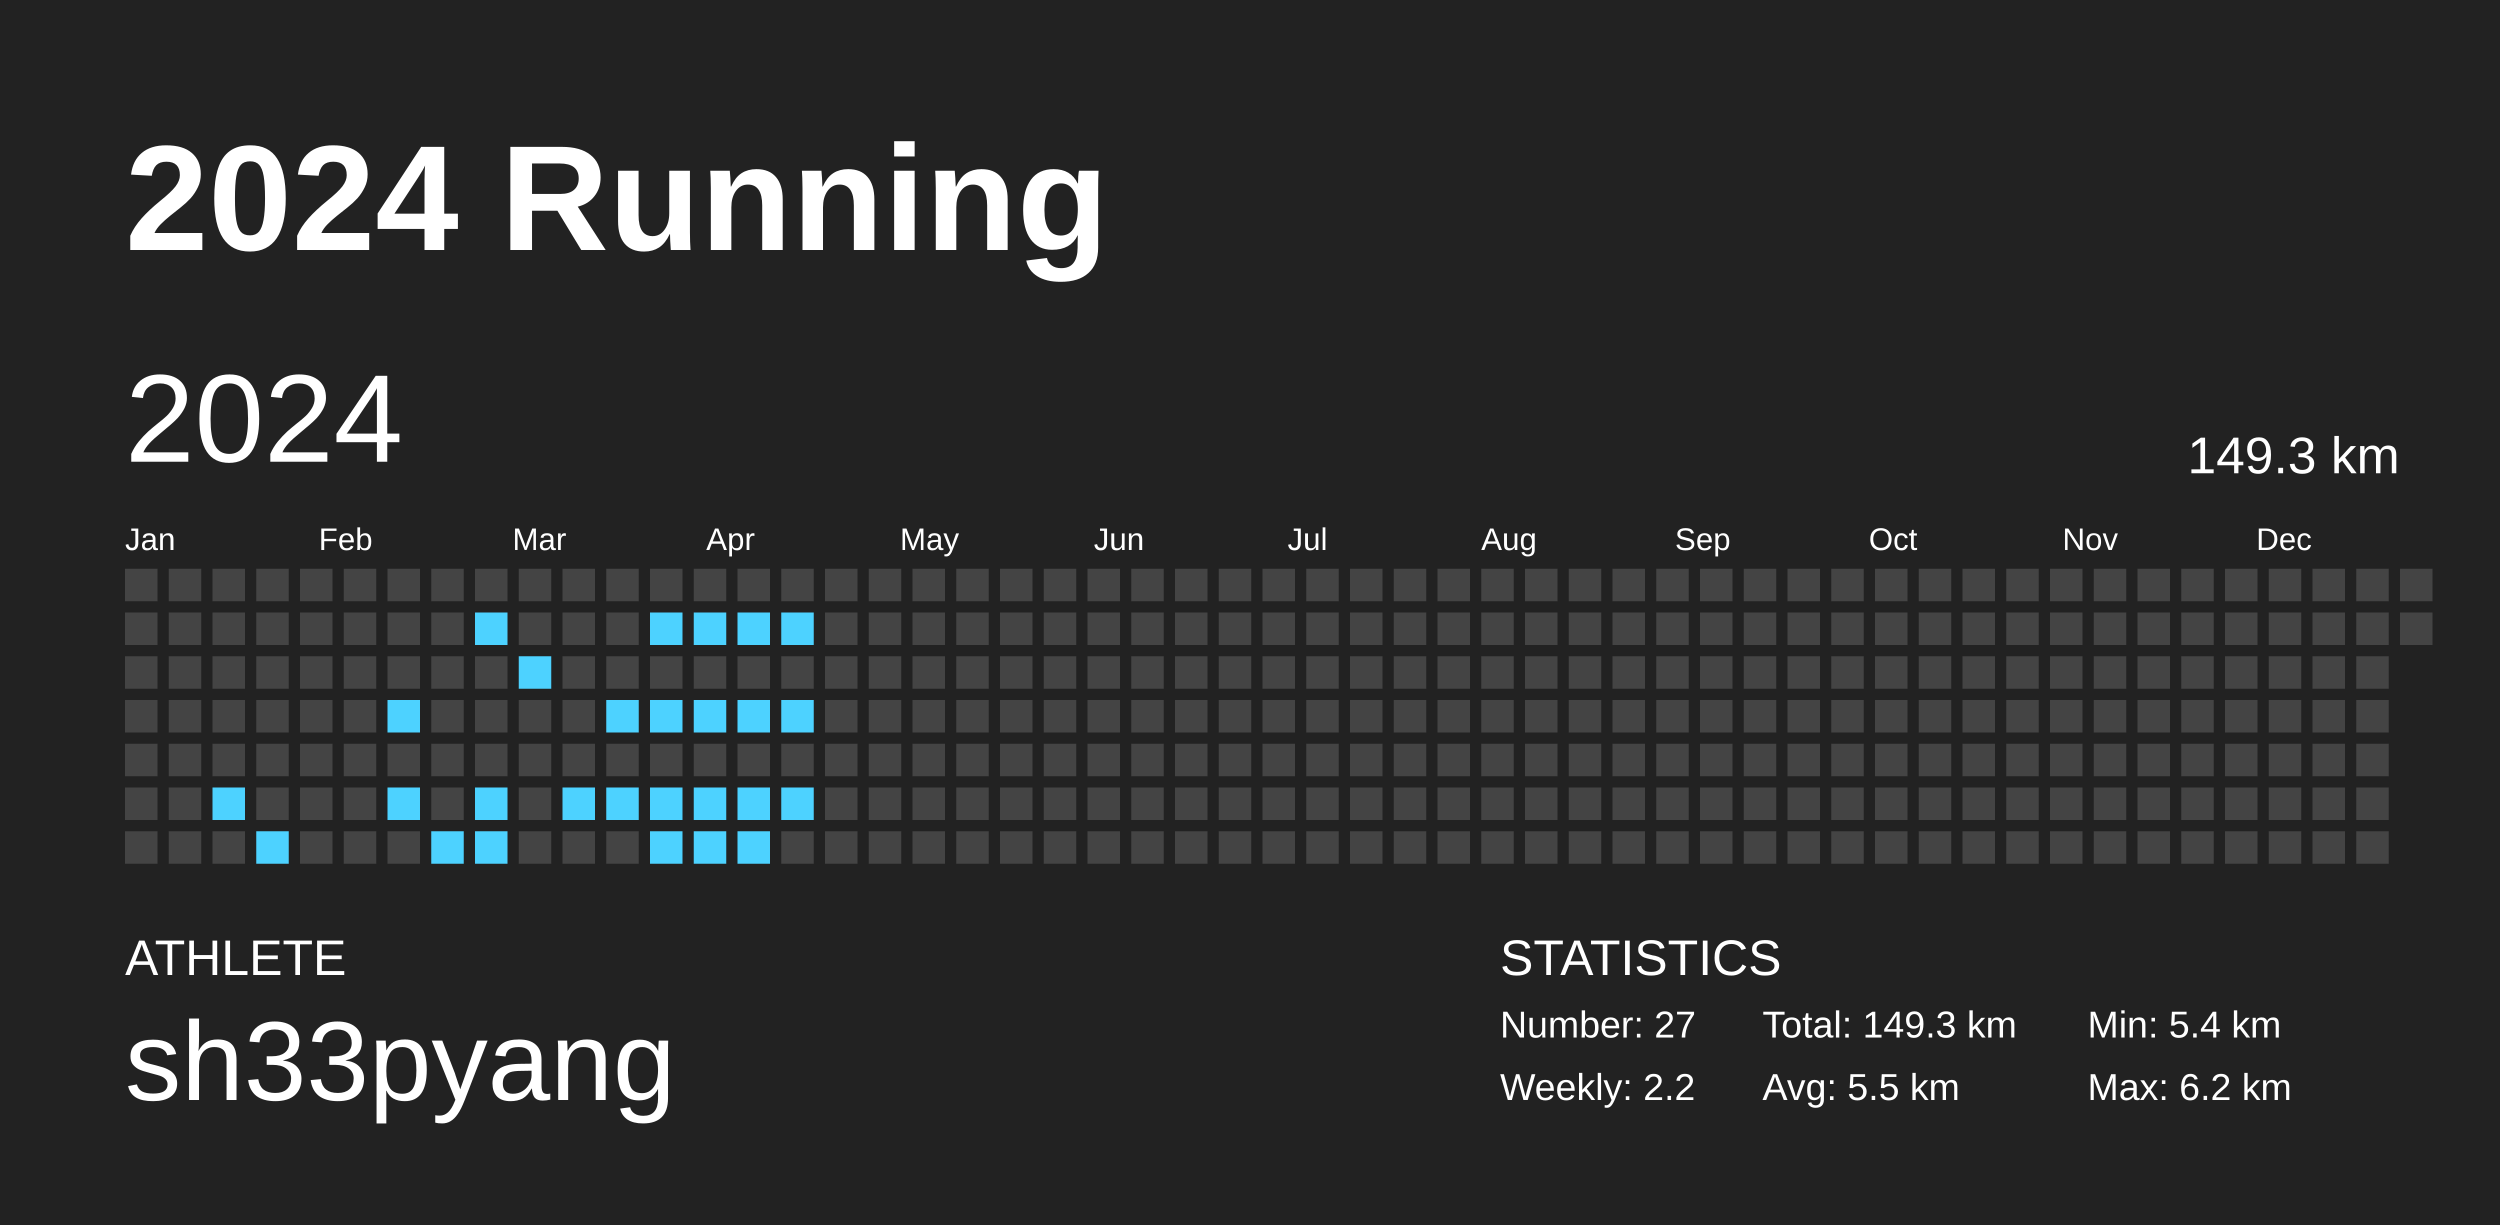
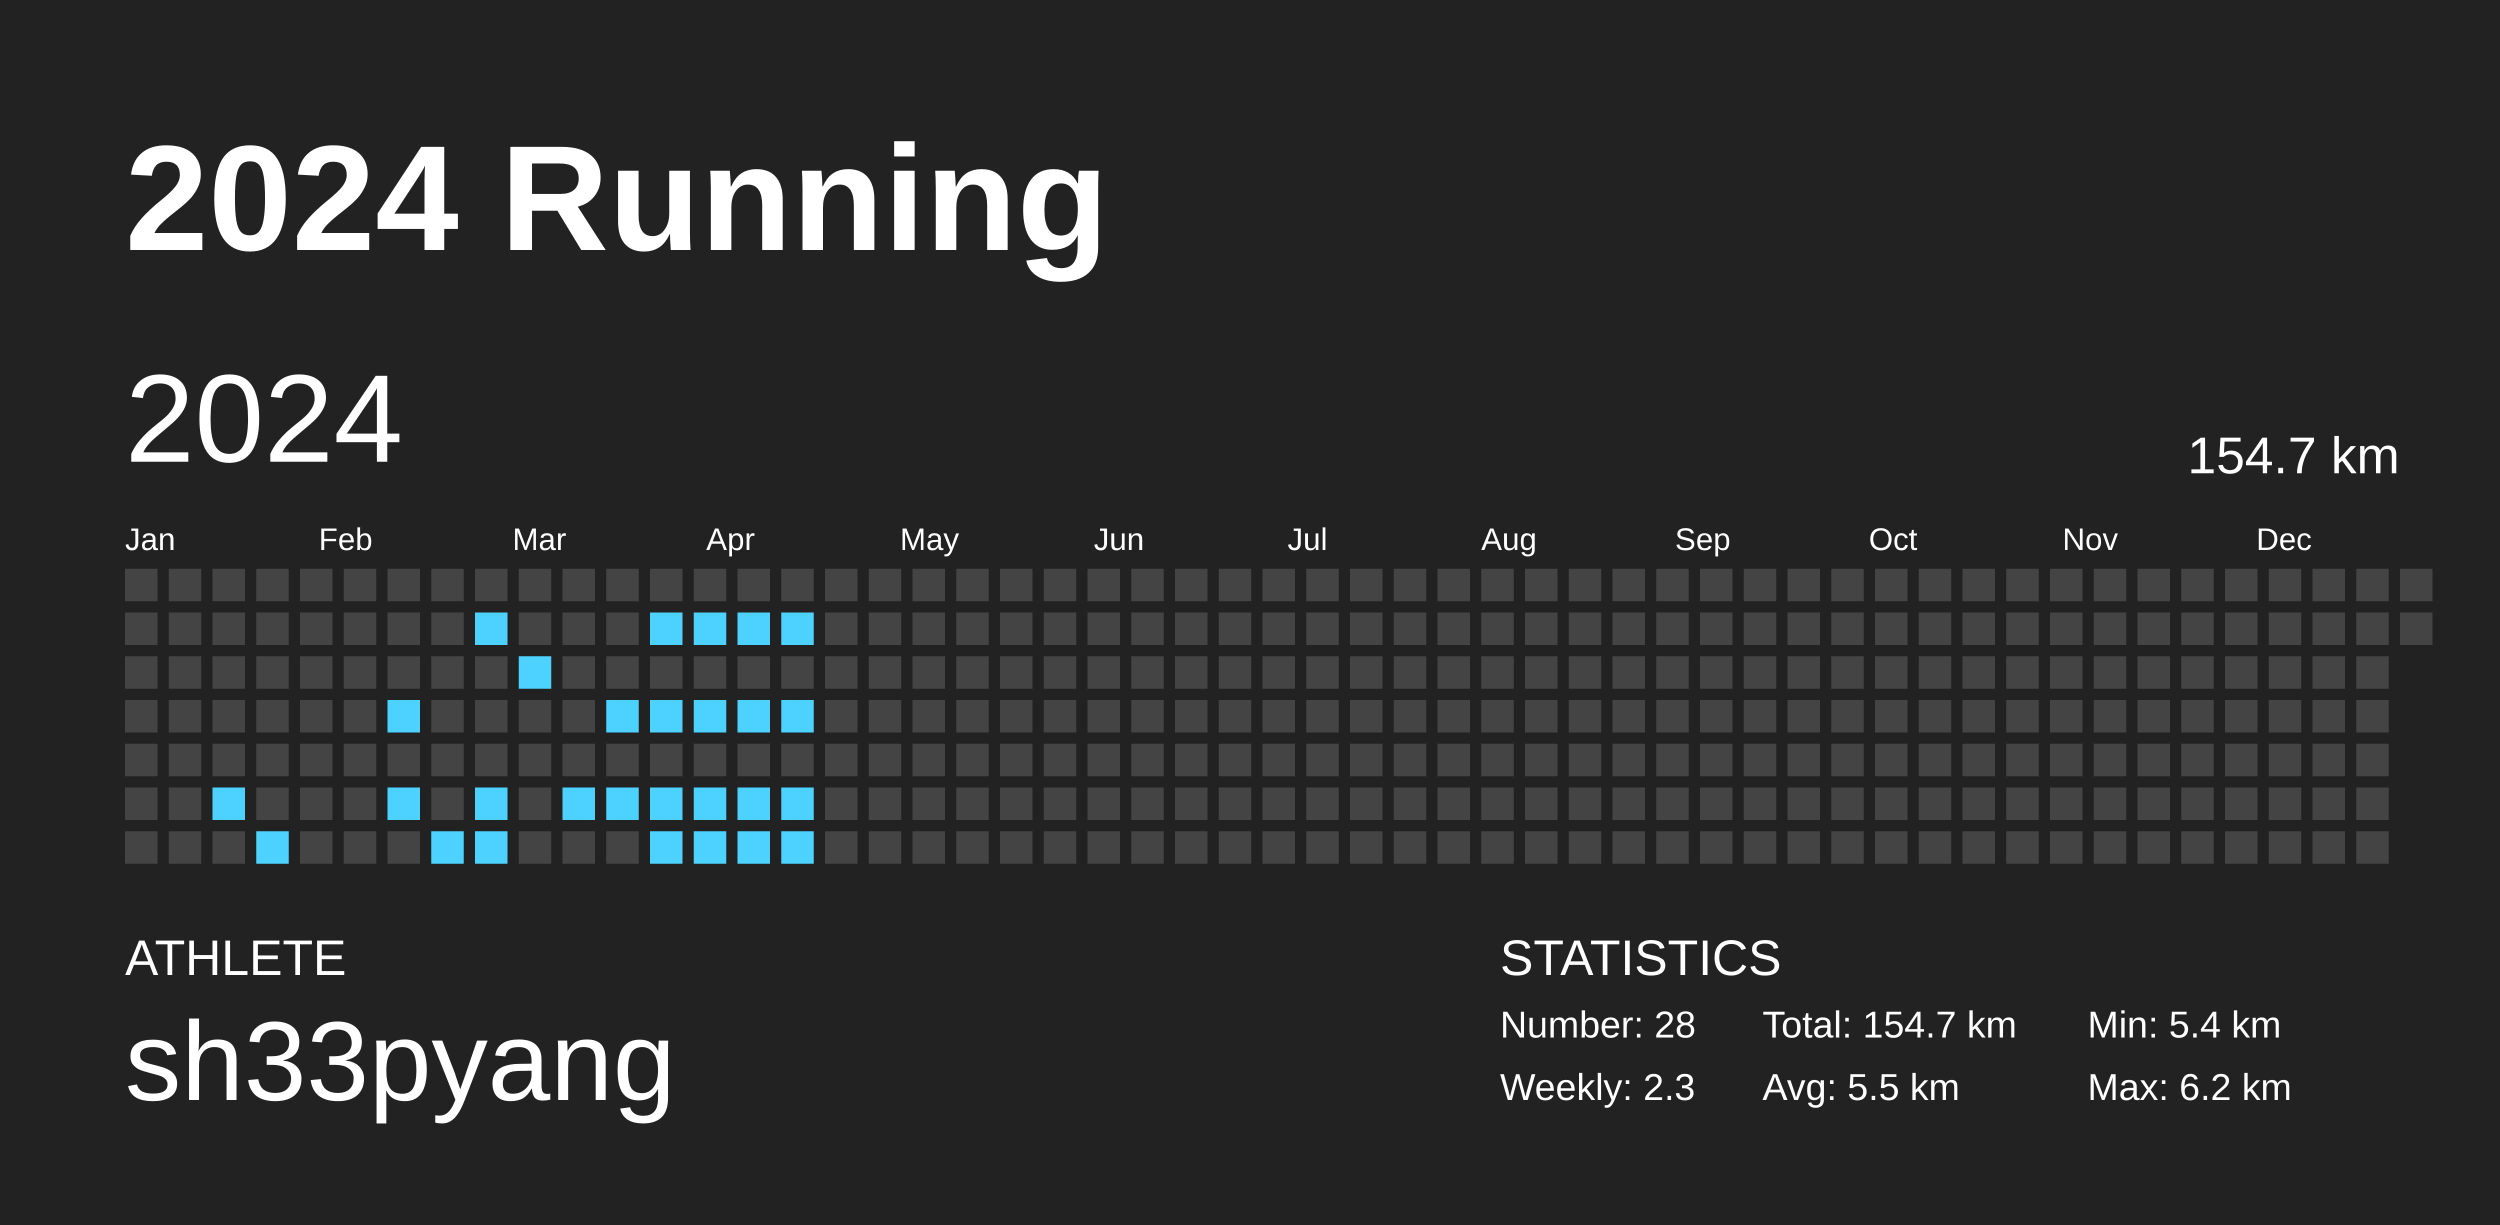
<svg xmlns="http://www.w3.org/2000/svg" baseProfile="full" height="98mm" version="1.1" viewBox="0,0,200,98" width="200mm">
  <defs />
  <rect fill="#222222" height="98" width="200" x="0" y="0" />
  <text fill="#FFFFFF" style="font-size:12px; font-family:Arial; font-weight:bold;" x="10" y="20">2024 Running</text>
  <text fill="#FFFFFF" style="font-size:4px; font-family:Arial" x="10" y="78">ATHLETE</text>
  <text fill="#FFFFFF" style="font-size:9px; font-family:Arial" x="10" y="88">sh33pyang</text>
  <text fill="#FFFFFF" style="font-size:4px; font-family:Arial" x="120" y="78">STATISTICS</text>
-   <text fill="#FFFFFF" style="font-size:3px; font-family:Arial" x="120" y="83">Number: 27</text>
-   <text fill="#FFFFFF" style="font-size:3px; font-family:Arial" x="120" y="88">Weekly: 2.2</text>
-   <text fill="#FFFFFF" style="font-size:3px; font-family:Arial" x="141" y="83">Total: 149.3 km</text>
+   <text fill="#FFFFFF" style="font-size:3px; font-family:Arial" x="120" y="83">Number: 28</text>
+   <text fill="#FFFFFF" style="font-size:3px; font-family:Arial" x="120" y="88">Weekly: 2.3</text>
+   <text fill="#FFFFFF" style="font-size:3px; font-family:Arial" x="141" y="83">Total: 154.7 km</text>
  <text fill="#FFFFFF" style="font-size:3px; font-family:Arial" x="141" y="88">Avg: 5.5 km</text>
  <text fill="#FFFFFF" style="font-size:3px; font-family:Arial" x="167" y="83">Min: 5.4 km</text>
  <text fill="#FFFFFF" style="font-size:3px; font-family:Arial" x="167" y="88">Max: 6.2 km</text>
  <text dominant-baseline="hanging" fill="#FFFFFF" style="font-size:10.0px; font-family:Arial;" x="10" y="30">2024</text>
-   <text dominant-baseline="hanging" fill="#FFFFFF" style="font-size:4.125px; font-family:Arial;" x="175" y="35">149.3 km</text>
+   <text dominant-baseline="hanging" fill="#FFFFFF" style="font-size:4.125px; font-family:Arial;" x="175" y="35">154.7 km</text>
  <text fill="#FFFFFF" style="font-size:2.5px; font-family:Arial" x="10.0" y="44">Jan</text>
  <text fill="#FFFFFF" style="font-size:2.5px; font-family:Arial" x="25.5" y="44">Feb</text>
  <text fill="#FFFFFF" style="font-size:2.5px; font-family:Arial" x="41.0" y="44">Mar</text>
  <text fill="#FFFFFF" style="font-size:2.5px; font-family:Arial" x="56.5" y="44">Apr</text>
  <text fill="#FFFFFF" style="font-size:2.5px; font-family:Arial" x="72.0" y="44">May</text>
  <text fill="#FFFFFF" style="font-size:2.5px; font-family:Arial" x="87.5" y="44">Jun</text>
  <text fill="#FFFFFF" style="font-size:2.5px; font-family:Arial" x="103.0" y="44">Jul</text>
  <text fill="#FFFFFF" style="font-size:2.5px; font-family:Arial" x="118.5" y="44">Aug</text>
  <text fill="#FFFFFF" style="font-size:2.5px; font-family:Arial" x="134.0" y="44">Sep</text>
  <text fill="#FFFFFF" style="font-size:2.5px; font-family:Arial" x="149.5" y="44">Oct</text>
  <text fill="#FFFFFF" style="font-size:2.5px; font-family:Arial" x="165.0" y="44">Nov</text>
  <text fill="#FFFFFF" style="font-size:2.5px; font-family:Arial" x="180.5" y="44">Dec</text>
  <rect fill="#444444" height="2.6" width="2.6" x="10.0" y="45.5" />
  <rect fill="#444444" height="2.6" width="2.6" x="10.0" y="49.0" />
  <rect fill="#444444" height="2.6" width="2.6" x="10.0" y="52.5" />
  <rect fill="#444444" height="2.6" width="2.6" x="10.0" y="56.0" />
  <rect fill="#444444" height="2.6" width="2.6" x="10.0" y="59.5" />
  <rect fill="#444444" height="2.6" width="2.6" x="10.0" y="63.0" />
  <rect fill="#444444" height="2.6" width="2.6" x="10.0" y="66.5" />
  <rect fill="#444444" height="2.6" width="2.6" x="13.5" y="45.5" />
  <rect fill="#444444" height="2.6" width="2.6" x="13.5" y="49.0" />
  <rect fill="#444444" height="2.6" width="2.6" x="13.5" y="52.5" />
  <rect fill="#444444" height="2.6" width="2.6" x="13.5" y="56.0" />
  <rect fill="#444444" height="2.6" width="2.6" x="13.5" y="59.5" />
  <rect fill="#444444" height="2.6" width="2.6" x="13.5" y="63.0" />
  <rect fill="#444444" height="2.6" width="2.6" x="13.5" y="66.5" />
  <rect fill="#444444" height="2.6" width="2.6" x="17.0" y="45.5" />
  <rect fill="#444444" height="2.6" width="2.6" x="17.0" y="49.0" />
  <rect fill="#444444" height="2.6" width="2.6" x="17.0" y="52.5" />
  <rect fill="#444444" height="2.6" width="2.6" x="17.0" y="56.0" />
  <rect fill="#444444" height="2.6" width="2.6" x="17.0" y="59.5" />
  <rect fill="#4dd2ff" height="2.6" width="2.6" x="17.0" y="63.0" />
  <rect fill="#444444" height="2.6" width="2.6" x="17.0" y="66.5" />
  <rect fill="#444444" height="2.6" width="2.6" x="20.5" y="45.5" />
  <rect fill="#444444" height="2.6" width="2.6" x="20.5" y="49.0" />
  <rect fill="#444444" height="2.6" width="2.6" x="20.5" y="52.5" />
  <rect fill="#444444" height="2.6" width="2.6" x="20.5" y="56.0" />
  <rect fill="#444444" height="2.6" width="2.6" x="20.5" y="59.5" />
  <rect fill="#444444" height="2.6" width="2.6" x="20.5" y="63.0" />
  <rect fill="#4dd2ff" height="2.6" width="2.6" x="20.5" y="66.5" />
  <rect fill="#444444" height="2.6" width="2.6" x="24.0" y="45.5" />
  <rect fill="#444444" height="2.6" width="2.6" x="24.0" y="49.0" />
  <rect fill="#444444" height="2.6" width="2.6" x="24.0" y="52.5" />
  <rect fill="#444444" height="2.6" width="2.6" x="24.0" y="56.0" />
  <rect fill="#444444" height="2.6" width="2.6" x="24.0" y="59.5" />
  <rect fill="#444444" height="2.6" width="2.6" x="24.0" y="63.0" />
  <rect fill="#444444" height="2.6" width="2.6" x="24.0" y="66.5" />
  <rect fill="#444444" height="2.6" width="2.6" x="27.5" y="45.5" />
  <rect fill="#444444" height="2.6" width="2.6" x="27.5" y="49.0" />
  <rect fill="#444444" height="2.6" width="2.6" x="27.5" y="52.5" />
  <rect fill="#444444" height="2.6" width="2.6" x="27.5" y="56.0" />
  <rect fill="#444444" height="2.6" width="2.6" x="27.5" y="59.5" />
  <rect fill="#444444" height="2.6" width="2.6" x="27.5" y="63.0" />
  <rect fill="#444444" height="2.6" width="2.6" x="27.5" y="66.5" />
  <rect fill="#444444" height="2.6" width="2.6" x="31.0" y="45.5" />
  <rect fill="#444444" height="2.6" width="2.6" x="31.0" y="49.0" />
  <rect fill="#444444" height="2.6" width="2.6" x="31.0" y="52.5" />
  <rect fill="#4dd2ff" height="2.6" width="2.6" x="31.0" y="56.0" />
  <rect fill="#444444" height="2.6" width="2.6" x="31.0" y="59.5" />
  <rect fill="#4dd2ff" height="2.6" width="2.6" x="31.0" y="63.0" />
  <rect fill="#444444" height="2.6" width="2.6" x="31.0" y="66.5" />
  <rect fill="#444444" height="2.6" width="2.6" x="34.5" y="45.5" />
  <rect fill="#444444" height="2.6" width="2.6" x="34.5" y="49.0" />
  <rect fill="#444444" height="2.6" width="2.6" x="34.5" y="52.5" />
  <rect fill="#444444" height="2.6" width="2.6" x="34.5" y="56.0" />
  <rect fill="#444444" height="2.6" width="2.6" x="34.5" y="59.5" />
  <rect fill="#444444" height="2.6" width="2.6" x="34.5" y="63.0" />
  <rect fill="#4dd2ff" height="2.6" width="2.6" x="34.5" y="66.5" />
  <rect fill="#444444" height="2.6" width="2.6" x="38.0" y="45.5" />
  <rect fill="#4dd2ff" height="2.6" width="2.6" x="38.0" y="49.0" />
  <rect fill="#444444" height="2.6" width="2.6" x="38.0" y="52.5" />
  <rect fill="#444444" height="2.6" width="2.6" x="38.0" y="56.0" />
  <rect fill="#444444" height="2.6" width="2.6" x="38.0" y="59.5" />
  <rect fill="#4dd2ff" height="2.6" width="2.6" x="38.0" y="63.0" />
  <rect fill="#4dd2ff" height="2.6" width="2.6" x="38.0" y="66.5" />
  <rect fill="#444444" height="2.6" width="2.6" x="41.5" y="45.5" />
  <rect fill="#444444" height="2.6" width="2.6" x="41.5" y="49.0" />
  <rect fill="#4dd2ff" height="2.6" width="2.6" x="41.5" y="52.5" />
  <rect fill="#444444" height="2.6" width="2.6" x="41.5" y="56.0" />
  <rect fill="#444444" height="2.6" width="2.6" x="41.5" y="59.5" />
  <rect fill="#444444" height="2.6" width="2.6" x="41.5" y="63.0" />
  <rect fill="#444444" height="2.6" width="2.6" x="41.5" y="66.5" />
  <rect fill="#444444" height="2.6" width="2.6" x="45.0" y="45.5" />
  <rect fill="#444444" height="2.6" width="2.6" x="45.0" y="49.0" />
  <rect fill="#444444" height="2.6" width="2.6" x="45.0" y="52.5" />
  <rect fill="#444444" height="2.6" width="2.6" x="45.0" y="56.0" />
  <rect fill="#444444" height="2.6" width="2.6" x="45.0" y="59.5" />
  <rect fill="#4dd2ff" height="2.6" width="2.6" x="45.0" y="63.0" />
  <rect fill="#444444" height="2.6" width="2.6" x="45.0" y="66.5" />
  <rect fill="#444444" height="2.6" width="2.6" x="48.5" y="45.5" />
  <rect fill="#444444" height="2.6" width="2.6" x="48.5" y="49.0" />
  <rect fill="#444444" height="2.6" width="2.6" x="48.5" y="52.5" />
  <rect fill="#4dd2ff" height="2.6" width="2.6" x="48.5" y="56.0" />
  <rect fill="#444444" height="2.6" width="2.6" x="48.5" y="59.5" />
  <rect fill="#4dd2ff" height="2.6" width="2.6" x="48.5" y="63.0" />
  <rect fill="#444444" height="2.6" width="2.6" x="48.5" y="66.5" />
  <rect fill="#444444" height="2.6" width="2.6" x="52.0" y="45.5" />
  <rect fill="#4dd2ff" height="2.6" width="2.6" x="52.0" y="49.0" />
  <rect fill="#444444" height="2.6" width="2.6" x="52.0" y="52.5" />
  <rect fill="#4dd2ff" height="2.6" width="2.6" x="52.0" y="56.0" />
  <rect fill="#444444" height="2.6" width="2.6" x="52.0" y="59.5" />
  <rect fill="#4dd2ff" height="2.6" width="2.6" x="52.0" y="63.0" />
  <rect fill="#4dd2ff" height="2.6" width="2.6" x="52.0" y="66.5" />
  <rect fill="#444444" height="2.6" width="2.6" x="55.5" y="45.5" />
  <rect fill="#4dd2ff" height="2.6" width="2.6" x="55.5" y="49.0" />
  <rect fill="#444444" height="2.6" width="2.6" x="55.5" y="52.5" />
  <rect fill="#4dd2ff" height="2.6" width="2.6" x="55.5" y="56.0" />
  <rect fill="#444444" height="2.6" width="2.6" x="55.5" y="59.5" />
  <rect fill="#4dd2ff" height="2.6" width="2.6" x="55.5" y="63.0" />
  <rect fill="#4dd2ff" height="2.6" width="2.6" x="55.5" y="66.5" />
  <rect fill="#444444" height="2.6" width="2.6" x="59.0" y="45.5" />
  <rect fill="#4dd2ff" height="2.6" width="2.6" x="59.0" y="49.0" />
  <rect fill="#444444" height="2.6" width="2.6" x="59.0" y="52.5" />
  <rect fill="#4dd2ff" height="2.6" width="2.6" x="59.0" y="56.0" />
  <rect fill="#444444" height="2.6" width="2.6" x="59.0" y="59.5" />
  <rect fill="#4dd2ff" height="2.6" width="2.6" x="59.0" y="63.0" />
  <rect fill="#4dd2ff" height="2.6" width="2.6" x="59.0" y="66.5" />
  <rect fill="#444444" height="2.6" width="2.6" x="62.5" y="45.5" />
  <rect fill="#4dd2ff" height="2.6" width="2.6" x="62.5" y="49.0" />
  <rect fill="#444444" height="2.6" width="2.6" x="62.5" y="52.5" />
  <rect fill="#4dd2ff" height="2.6" width="2.6" x="62.5" y="56.0" />
  <rect fill="#444444" height="2.6" width="2.6" x="62.5" y="59.5" />
  <rect fill="#4dd2ff" height="2.6" width="2.6" x="62.5" y="63.0" />
-   <rect fill="#444444" height="2.6" width="2.6" x="62.5" y="66.5" />
+   <rect fill="#4dd2ff" height="2.6" width="2.6" x="62.5" y="66.5" />
  <rect fill="#444444" height="2.6" width="2.6" x="66.0" y="45.5" />
  <rect fill="#444444" height="2.6" width="2.6" x="66.0" y="49.0" />
  <rect fill="#444444" height="2.6" width="2.6" x="66.0" y="52.5" />
  <rect fill="#444444" height="2.6" width="2.6" x="66.0" y="56.0" />
  <rect fill="#444444" height="2.6" width="2.6" x="66.0" y="59.5" />
  <rect fill="#444444" height="2.6" width="2.6" x="66.0" y="63.0" />
  <rect fill="#444444" height="2.6" width="2.6" x="66.0" y="66.5" />
  <rect fill="#444444" height="2.6" width="2.6" x="69.5" y="45.5" />
  <rect fill="#444444" height="2.6" width="2.6" x="69.5" y="49.0" />
  <rect fill="#444444" height="2.6" width="2.6" x="69.5" y="52.5" />
  <rect fill="#444444" height="2.6" width="2.6" x="69.5" y="56.0" />
  <rect fill="#444444" height="2.6" width="2.6" x="69.5" y="59.5" />
  <rect fill="#444444" height="2.6" width="2.6" x="69.5" y="63.0" />
  <rect fill="#444444" height="2.6" width="2.6" x="69.5" y="66.5" />
  <rect fill="#444444" height="2.6" width="2.6" x="73.0" y="45.5" />
  <rect fill="#444444" height="2.6" width="2.6" x="73.0" y="49.0" />
  <rect fill="#444444" height="2.6" width="2.6" x="73.0" y="52.5" />
  <rect fill="#444444" height="2.6" width="2.6" x="73.0" y="56.0" />
  <rect fill="#444444" height="2.6" width="2.6" x="73.0" y="59.5" />
  <rect fill="#444444" height="2.6" width="2.6" x="73.0" y="63.0" />
  <rect fill="#444444" height="2.6" width="2.6" x="73.0" y="66.5" />
  <rect fill="#444444" height="2.6" width="2.6" x="76.5" y="45.5" />
  <rect fill="#444444" height="2.6" width="2.6" x="76.5" y="49.0" />
  <rect fill="#444444" height="2.6" width="2.6" x="76.5" y="52.5" />
  <rect fill="#444444" height="2.6" width="2.6" x="76.5" y="56.0" />
  <rect fill="#444444" height="2.6" width="2.6" x="76.5" y="59.5" />
  <rect fill="#444444" height="2.6" width="2.6" x="76.5" y="63.0" />
  <rect fill="#444444" height="2.6" width="2.6" x="76.5" y="66.5" />
  <rect fill="#444444" height="2.6" width="2.6" x="80.0" y="45.5" />
  <rect fill="#444444" height="2.6" width="2.6" x="80.0" y="49.0" />
  <rect fill="#444444" height="2.6" width="2.6" x="80.0" y="52.5" />
  <rect fill="#444444" height="2.6" width="2.6" x="80.0" y="56.0" />
  <rect fill="#444444" height="2.6" width="2.6" x="80.0" y="59.5" />
  <rect fill="#444444" height="2.6" width="2.6" x="80.0" y="63.0" />
  <rect fill="#444444" height="2.6" width="2.6" x="80.0" y="66.5" />
  <rect fill="#444444" height="2.6" width="2.6" x="83.5" y="45.5" />
  <rect fill="#444444" height="2.6" width="2.6" x="83.5" y="49.0" />
  <rect fill="#444444" height="2.6" width="2.6" x="83.5" y="52.5" />
  <rect fill="#444444" height="2.6" width="2.6" x="83.5" y="56.0" />
  <rect fill="#444444" height="2.6" width="2.6" x="83.5" y="59.5" />
  <rect fill="#444444" height="2.6" width="2.6" x="83.5" y="63.0" />
  <rect fill="#444444" height="2.6" width="2.6" x="83.5" y="66.5" />
  <rect fill="#444444" height="2.6" width="2.6" x="87.0" y="45.5" />
  <rect fill="#444444" height="2.6" width="2.6" x="87.0" y="49.0" />
  <rect fill="#444444" height="2.6" width="2.6" x="87.0" y="52.5" />
  <rect fill="#444444" height="2.6" width="2.6" x="87.0" y="56.0" />
  <rect fill="#444444" height="2.6" width="2.6" x="87.0" y="59.5" />
  <rect fill="#444444" height="2.6" width="2.6" x="87.0" y="63.0" />
  <rect fill="#444444" height="2.6" width="2.6" x="87.0" y="66.5" />
  <rect fill="#444444" height="2.6" width="2.6" x="90.5" y="45.5" />
  <rect fill="#444444" height="2.6" width="2.6" x="90.5" y="49.0" />
  <rect fill="#444444" height="2.6" width="2.6" x="90.5" y="52.5" />
  <rect fill="#444444" height="2.6" width="2.6" x="90.5" y="56.0" />
  <rect fill="#444444" height="2.6" width="2.6" x="90.5" y="59.5" />
  <rect fill="#444444" height="2.6" width="2.6" x="90.5" y="63.0" />
  <rect fill="#444444" height="2.6" width="2.6" x="90.5" y="66.5" />
  <rect fill="#444444" height="2.6" width="2.6" x="94.0" y="45.5" />
  <rect fill="#444444" height="2.6" width="2.6" x="94.0" y="49.0" />
  <rect fill="#444444" height="2.6" width="2.6" x="94.0" y="52.5" />
  <rect fill="#444444" height="2.6" width="2.6" x="94.0" y="56.0" />
  <rect fill="#444444" height="2.6" width="2.6" x="94.0" y="59.5" />
  <rect fill="#444444" height="2.6" width="2.6" x="94.0" y="63.0" />
  <rect fill="#444444" height="2.6" width="2.6" x="94.0" y="66.5" />
  <rect fill="#444444" height="2.6" width="2.6" x="97.5" y="45.5" />
  <rect fill="#444444" height="2.6" width="2.6" x="97.5" y="49.0" />
  <rect fill="#444444" height="2.6" width="2.6" x="97.5" y="52.5" />
  <rect fill="#444444" height="2.6" width="2.6" x="97.5" y="56.0" />
  <rect fill="#444444" height="2.6" width="2.6" x="97.5" y="59.5" />
  <rect fill="#444444" height="2.6" width="2.6" x="97.5" y="63.0" />
  <rect fill="#444444" height="2.6" width="2.6" x="97.5" y="66.5" />
  <rect fill="#444444" height="2.6" width="2.6" x="101.0" y="45.5" />
  <rect fill="#444444" height="2.6" width="2.6" x="101.0" y="49.0" />
  <rect fill="#444444" height="2.6" width="2.6" x="101.0" y="52.5" />
  <rect fill="#444444" height="2.6" width="2.6" x="101.0" y="56.0" />
  <rect fill="#444444" height="2.6" width="2.6" x="101.0" y="59.5" />
  <rect fill="#444444" height="2.6" width="2.6" x="101.0" y="63.0" />
  <rect fill="#444444" height="2.6" width="2.6" x="101.0" y="66.5" />
  <rect fill="#444444" height="2.6" width="2.6" x="104.5" y="45.5" />
  <rect fill="#444444" height="2.6" width="2.6" x="104.5" y="49.0" />
  <rect fill="#444444" height="2.6" width="2.6" x="104.5" y="52.5" />
  <rect fill="#444444" height="2.6" width="2.6" x="104.5" y="56.0" />
  <rect fill="#444444" height="2.6" width="2.6" x="104.5" y="59.5" />
  <rect fill="#444444" height="2.6" width="2.6" x="104.5" y="63.0" />
  <rect fill="#444444" height="2.6" width="2.6" x="104.5" y="66.5" />
  <rect fill="#444444" height="2.6" width="2.6" x="108.0" y="45.5" />
  <rect fill="#444444" height="2.6" width="2.6" x="108.0" y="49.0" />
  <rect fill="#444444" height="2.6" width="2.6" x="108.0" y="52.5" />
  <rect fill="#444444" height="2.6" width="2.6" x="108.0" y="56.0" />
  <rect fill="#444444" height="2.6" width="2.6" x="108.0" y="59.5" />
  <rect fill="#444444" height="2.6" width="2.6" x="108.0" y="63.0" />
  <rect fill="#444444" height="2.6" width="2.6" x="108.0" y="66.5" />
  <rect fill="#444444" height="2.6" width="2.6" x="111.5" y="45.5" />
  <rect fill="#444444" height="2.6" width="2.6" x="111.5" y="49.0" />
  <rect fill="#444444" height="2.6" width="2.6" x="111.5" y="52.5" />
  <rect fill="#444444" height="2.6" width="2.6" x="111.5" y="56.0" />
  <rect fill="#444444" height="2.6" width="2.6" x="111.5" y="59.5" />
  <rect fill="#444444" height="2.6" width="2.6" x="111.5" y="63.0" />
  <rect fill="#444444" height="2.6" width="2.6" x="111.5" y="66.5" />
  <rect fill="#444444" height="2.6" width="2.6" x="115.0" y="45.5" />
  <rect fill="#444444" height="2.6" width="2.6" x="115.0" y="49.0" />
  <rect fill="#444444" height="2.6" width="2.6" x="115.0" y="52.5" />
  <rect fill="#444444" height="2.6" width="2.6" x="115.0" y="56.0" />
  <rect fill="#444444" height="2.6" width="2.6" x="115.0" y="59.5" />
  <rect fill="#444444" height="2.6" width="2.6" x="115.0" y="63.0" />
  <rect fill="#444444" height="2.6" width="2.6" x="115.0" y="66.5" />
  <rect fill="#444444" height="2.6" width="2.6" x="118.5" y="45.5" />
  <rect fill="#444444" height="2.6" width="2.6" x="118.5" y="49.0" />
  <rect fill="#444444" height="2.6" width="2.6" x="118.5" y="52.5" />
  <rect fill="#444444" height="2.6" width="2.6" x="118.5" y="56.0" />
  <rect fill="#444444" height="2.6" width="2.6" x="118.5" y="59.5" />
  <rect fill="#444444" height="2.6" width="2.6" x="118.5" y="63.0" />
  <rect fill="#444444" height="2.6" width="2.6" x="118.5" y="66.5" />
  <rect fill="#444444" height="2.6" width="2.6" x="122.0" y="45.5" />
  <rect fill="#444444" height="2.6" width="2.6" x="122.0" y="49.0" />
  <rect fill="#444444" height="2.6" width="2.6" x="122.0" y="52.5" />
  <rect fill="#444444" height="2.6" width="2.6" x="122.0" y="56.0" />
  <rect fill="#444444" height="2.6" width="2.6" x="122.0" y="59.5" />
  <rect fill="#444444" height="2.6" width="2.6" x="122.0" y="63.0" />
  <rect fill="#444444" height="2.6" width="2.6" x="122.0" y="66.5" />
  <rect fill="#444444" height="2.6" width="2.6" x="125.5" y="45.5" />
  <rect fill="#444444" height="2.6" width="2.6" x="125.5" y="49.0" />
  <rect fill="#444444" height="2.6" width="2.6" x="125.5" y="52.5" />
  <rect fill="#444444" height="2.6" width="2.6" x="125.5" y="56.0" />
  <rect fill="#444444" height="2.6" width="2.6" x="125.5" y="59.5" />
  <rect fill="#444444" height="2.6" width="2.6" x="125.5" y="63.0" />
  <rect fill="#444444" height="2.6" width="2.6" x="125.5" y="66.5" />
  <rect fill="#444444" height="2.6" width="2.6" x="129.0" y="45.5" />
  <rect fill="#444444" height="2.6" width="2.6" x="129.0" y="49.0" />
  <rect fill="#444444" height="2.6" width="2.6" x="129.0" y="52.5" />
  <rect fill="#444444" height="2.6" width="2.6" x="129.0" y="56.0" />
  <rect fill="#444444" height="2.6" width="2.6" x="129.0" y="59.5" />
  <rect fill="#444444" height="2.6" width="2.6" x="129.0" y="63.0" />
  <rect fill="#444444" height="2.6" width="2.6" x="129.0" y="66.5" />
  <rect fill="#444444" height="2.6" width="2.6" x="132.5" y="45.5" />
  <rect fill="#444444" height="2.6" width="2.6" x="132.5" y="49.0" />
  <rect fill="#444444" height="2.6" width="2.6" x="132.5" y="52.5" />
  <rect fill="#444444" height="2.6" width="2.6" x="132.5" y="56.0" />
  <rect fill="#444444" height="2.6" width="2.6" x="132.5" y="59.5" />
  <rect fill="#444444" height="2.6" width="2.6" x="132.5" y="63.0" />
  <rect fill="#444444" height="2.6" width="2.6" x="132.5" y="66.5" />
  <rect fill="#444444" height="2.6" width="2.6" x="136.0" y="45.5" />
  <rect fill="#444444" height="2.6" width="2.6" x="136.0" y="49.0" />
  <rect fill="#444444" height="2.6" width="2.6" x="136.0" y="52.5" />
  <rect fill="#444444" height="2.6" width="2.6" x="136.0" y="56.0" />
  <rect fill="#444444" height="2.6" width="2.6" x="136.0" y="59.5" />
  <rect fill="#444444" height="2.6" width="2.6" x="136.0" y="63.0" />
  <rect fill="#444444" height="2.6" width="2.6" x="136.0" y="66.5" />
  <rect fill="#444444" height="2.6" width="2.6" x="139.5" y="45.5" />
  <rect fill="#444444" height="2.6" width="2.6" x="139.5" y="49.0" />
  <rect fill="#444444" height="2.6" width="2.6" x="139.5" y="52.5" />
  <rect fill="#444444" height="2.6" width="2.6" x="139.5" y="56.0" />
  <rect fill="#444444" height="2.6" width="2.6" x="139.5" y="59.5" />
  <rect fill="#444444" height="2.6" width="2.6" x="139.5" y="63.0" />
  <rect fill="#444444" height="2.6" width="2.6" x="139.5" y="66.5" />
  <rect fill="#444444" height="2.6" width="2.6" x="143.0" y="45.5" />
  <rect fill="#444444" height="2.6" width="2.6" x="143.0" y="49.0" />
  <rect fill="#444444" height="2.6" width="2.6" x="143.0" y="52.5" />
  <rect fill="#444444" height="2.6" width="2.6" x="143.0" y="56.0" />
  <rect fill="#444444" height="2.6" width="2.6" x="143.0" y="59.5" />
  <rect fill="#444444" height="2.6" width="2.6" x="143.0" y="63.0" />
  <rect fill="#444444" height="2.6" width="2.6" x="143.0" y="66.5" />
  <rect fill="#444444" height="2.6" width="2.6" x="146.5" y="45.5" />
  <rect fill="#444444" height="2.6" width="2.6" x="146.5" y="49.0" />
  <rect fill="#444444" height="2.6" width="2.6" x="146.5" y="52.5" />
  <rect fill="#444444" height="2.6" width="2.6" x="146.5" y="56.0" />
  <rect fill="#444444" height="2.6" width="2.6" x="146.5" y="59.5" />
  <rect fill="#444444" height="2.6" width="2.6" x="146.5" y="63.0" />
  <rect fill="#444444" height="2.6" width="2.6" x="146.5" y="66.5" />
  <rect fill="#444444" height="2.6" width="2.6" x="150.0" y="45.5" />
  <rect fill="#444444" height="2.6" width="2.6" x="150.0" y="49.0" />
  <rect fill="#444444" height="2.6" width="2.6" x="150.0" y="52.5" />
  <rect fill="#444444" height="2.6" width="2.6" x="150.0" y="56.0" />
  <rect fill="#444444" height="2.6" width="2.6" x="150.0" y="59.5" />
  <rect fill="#444444" height="2.6" width="2.6" x="150.0" y="63.0" />
  <rect fill="#444444" height="2.6" width="2.6" x="150.0" y="66.5" />
  <rect fill="#444444" height="2.6" width="2.6" x="153.5" y="45.5" />
  <rect fill="#444444" height="2.6" width="2.6" x="153.5" y="49.0" />
  <rect fill="#444444" height="2.6" width="2.6" x="153.5" y="52.5" />
  <rect fill="#444444" height="2.6" width="2.6" x="153.5" y="56.0" />
  <rect fill="#444444" height="2.6" width="2.6" x="153.5" y="59.5" />
  <rect fill="#444444" height="2.6" width="2.6" x="153.5" y="63.0" />
  <rect fill="#444444" height="2.6" width="2.6" x="153.5" y="66.5" />
  <rect fill="#444444" height="2.6" width="2.6" x="157.0" y="45.5" />
  <rect fill="#444444" height="2.6" width="2.6" x="157.0" y="49.0" />
  <rect fill="#444444" height="2.6" width="2.6" x="157.0" y="52.5" />
  <rect fill="#444444" height="2.6" width="2.6" x="157.0" y="56.0" />
  <rect fill="#444444" height="2.6" width="2.6" x="157.0" y="59.5" />
  <rect fill="#444444" height="2.6" width="2.6" x="157.0" y="63.0" />
  <rect fill="#444444" height="2.6" width="2.6" x="157.0" y="66.5" />
  <rect fill="#444444" height="2.6" width="2.6" x="160.5" y="45.5" />
  <rect fill="#444444" height="2.6" width="2.6" x="160.5" y="49.0" />
  <rect fill="#444444" height="2.6" width="2.6" x="160.5" y="52.5" />
  <rect fill="#444444" height="2.6" width="2.6" x="160.5" y="56.0" />
  <rect fill="#444444" height="2.6" width="2.6" x="160.5" y="59.5" />
  <rect fill="#444444" height="2.6" width="2.6" x="160.5" y="63.0" />
  <rect fill="#444444" height="2.6" width="2.6" x="160.5" y="66.5" />
  <rect fill="#444444" height="2.6" width="2.6" x="164.0" y="45.5" />
  <rect fill="#444444" height="2.6" width="2.6" x="164.0" y="49.0" />
  <rect fill="#444444" height="2.6" width="2.6" x="164.0" y="52.5" />
  <rect fill="#444444" height="2.6" width="2.6" x="164.0" y="56.0" />
  <rect fill="#444444" height="2.6" width="2.6" x="164.0" y="59.5" />
  <rect fill="#444444" height="2.6" width="2.6" x="164.0" y="63.0" />
  <rect fill="#444444" height="2.6" width="2.6" x="164.0" y="66.5" />
  <rect fill="#444444" height="2.6" width="2.6" x="167.5" y="45.5" />
  <rect fill="#444444" height="2.6" width="2.6" x="167.5" y="49.0" />
  <rect fill="#444444" height="2.6" width="2.6" x="167.5" y="52.5" />
  <rect fill="#444444" height="2.6" width="2.6" x="167.5" y="56.0" />
  <rect fill="#444444" height="2.6" width="2.6" x="167.5" y="59.5" />
  <rect fill="#444444" height="2.6" width="2.6" x="167.5" y="63.0" />
  <rect fill="#444444" height="2.6" width="2.6" x="167.5" y="66.5" />
  <rect fill="#444444" height="2.6" width="2.6" x="171.0" y="45.5" />
  <rect fill="#444444" height="2.6" width="2.6" x="171.0" y="49.0" />
  <rect fill="#444444" height="2.6" width="2.6" x="171.0" y="52.5" />
  <rect fill="#444444" height="2.6" width="2.6" x="171.0" y="56.0" />
  <rect fill="#444444" height="2.6" width="2.6" x="171.0" y="59.5" />
  <rect fill="#444444" height="2.6" width="2.6" x="171.0" y="63.0" />
  <rect fill="#444444" height="2.6" width="2.6" x="171.0" y="66.5" />
  <rect fill="#444444" height="2.6" width="2.6" x="174.5" y="45.5" />
  <rect fill="#444444" height="2.6" width="2.6" x="174.5" y="49.0" />
  <rect fill="#444444" height="2.6" width="2.6" x="174.5" y="52.5" />
  <rect fill="#444444" height="2.6" width="2.6" x="174.5" y="56.0" />
  <rect fill="#444444" height="2.6" width="2.6" x="174.5" y="59.5" />
  <rect fill="#444444" height="2.6" width="2.6" x="174.5" y="63.0" />
  <rect fill="#444444" height="2.6" width="2.6" x="174.5" y="66.5" />
  <rect fill="#444444" height="2.6" width="2.6" x="178.0" y="45.5" />
  <rect fill="#444444" height="2.6" width="2.6" x="178.0" y="49.0" />
  <rect fill="#444444" height="2.6" width="2.6" x="178.0" y="52.5" />
  <rect fill="#444444" height="2.6" width="2.6" x="178.0" y="56.0" />
  <rect fill="#444444" height="2.6" width="2.6" x="178.0" y="59.5" />
  <rect fill="#444444" height="2.6" width="2.6" x="178.0" y="63.0" />
  <rect fill="#444444" height="2.6" width="2.6" x="178.0" y="66.5" />
  <rect fill="#444444" height="2.6" width="2.6" x="181.5" y="45.5" />
  <rect fill="#444444" height="2.6" width="2.6" x="181.5" y="49.0" />
  <rect fill="#444444" height="2.6" width="2.6" x="181.5" y="52.5" />
  <rect fill="#444444" height="2.6" width="2.6" x="181.5" y="56.0" />
  <rect fill="#444444" height="2.6" width="2.6" x="181.5" y="59.5" />
  <rect fill="#444444" height="2.6" width="2.6" x="181.5" y="63.0" />
  <rect fill="#444444" height="2.6" width="2.6" x="181.5" y="66.5" />
  <rect fill="#444444" height="2.6" width="2.6" x="185.0" y="45.5" />
  <rect fill="#444444" height="2.6" width="2.6" x="185.0" y="49.0" />
  <rect fill="#444444" height="2.6" width="2.6" x="185.0" y="52.5" />
  <rect fill="#444444" height="2.6" width="2.6" x="185.0" y="56.0" />
  <rect fill="#444444" height="2.6" width="2.6" x="185.0" y="59.5" />
  <rect fill="#444444" height="2.6" width="2.6" x="185.0" y="63.0" />
  <rect fill="#444444" height="2.6" width="2.6" x="185.0" y="66.5" />
  <rect fill="#444444" height="2.6" width="2.6" x="188.5" y="45.5" />
  <rect fill="#444444" height="2.6" width="2.6" x="188.5" y="49.0" />
  <rect fill="#444444" height="2.6" width="2.6" x="188.5" y="52.5" />
  <rect fill="#444444" height="2.6" width="2.6" x="188.5" y="56.0" />
  <rect fill="#444444" height="2.6" width="2.6" x="188.5" y="59.5" />
  <rect fill="#444444" height="2.6" width="2.6" x="188.5" y="63.0" />
  <rect fill="#444444" height="2.6" width="2.6" x="188.5" y="66.5" />
  <rect fill="#444444" height="2.6" width="2.6" x="192.0" y="45.5" />
  <rect fill="#444444" height="2.6" width="2.6" x="192.0" y="49.0" />
</svg>
